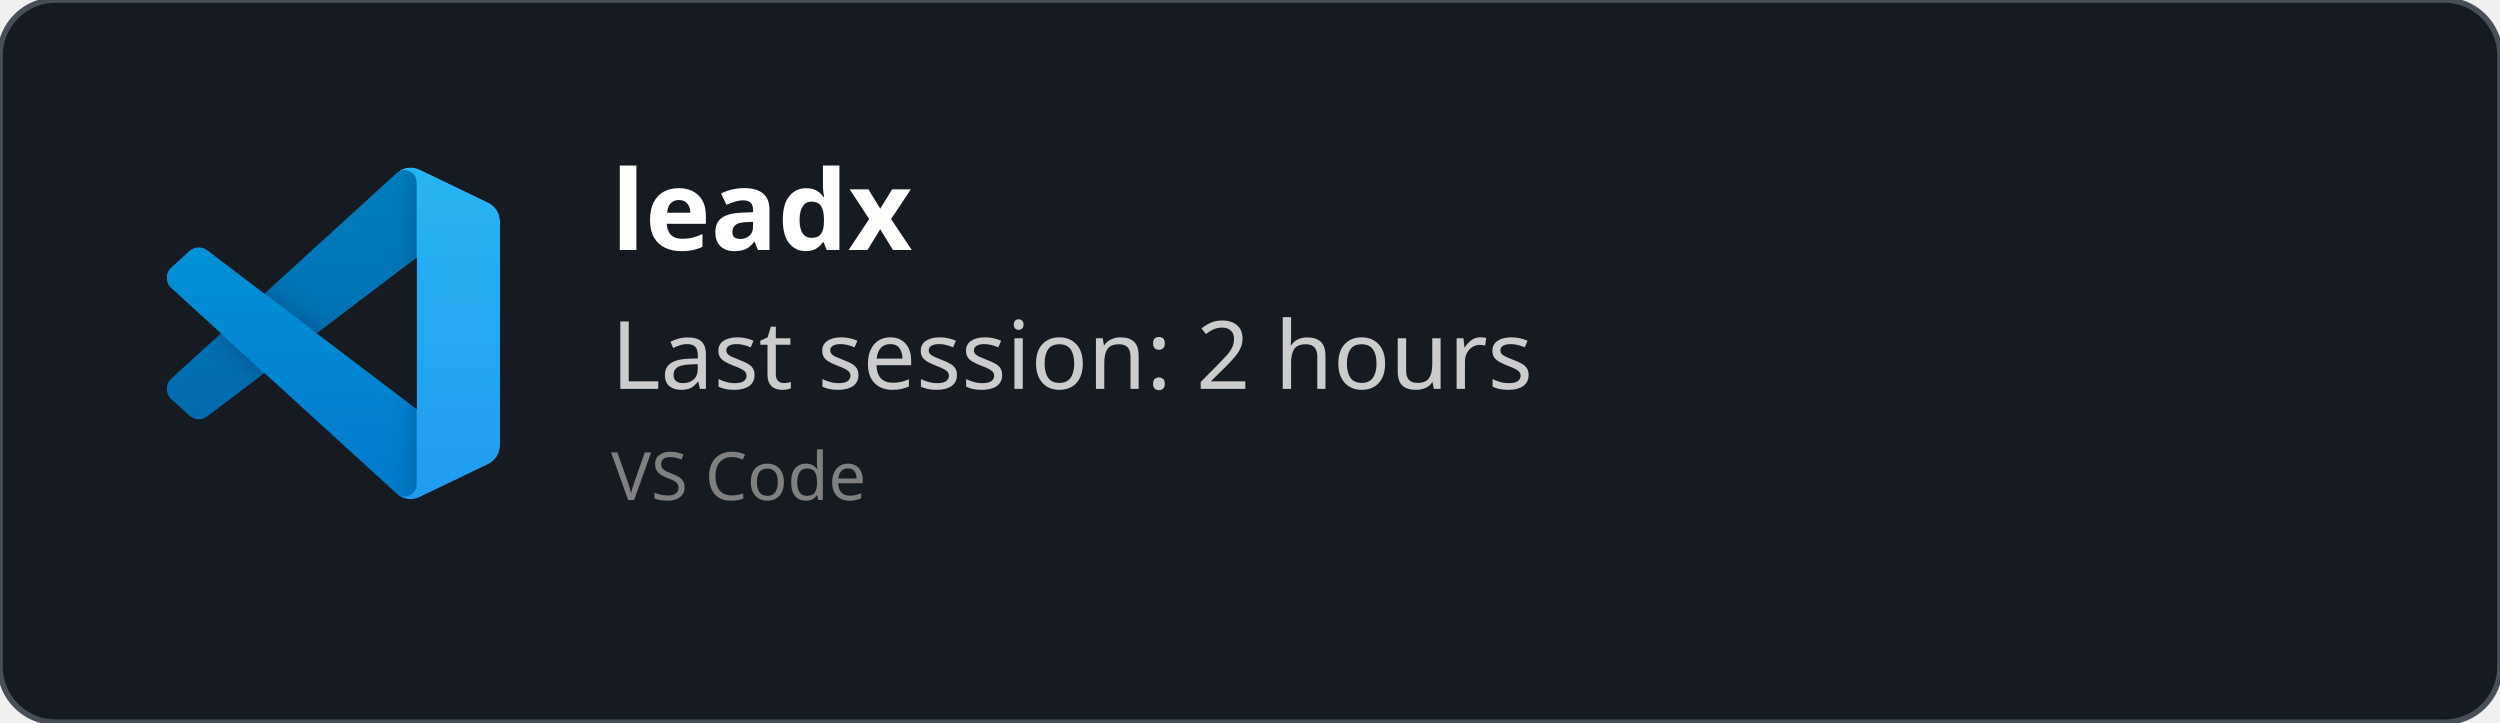
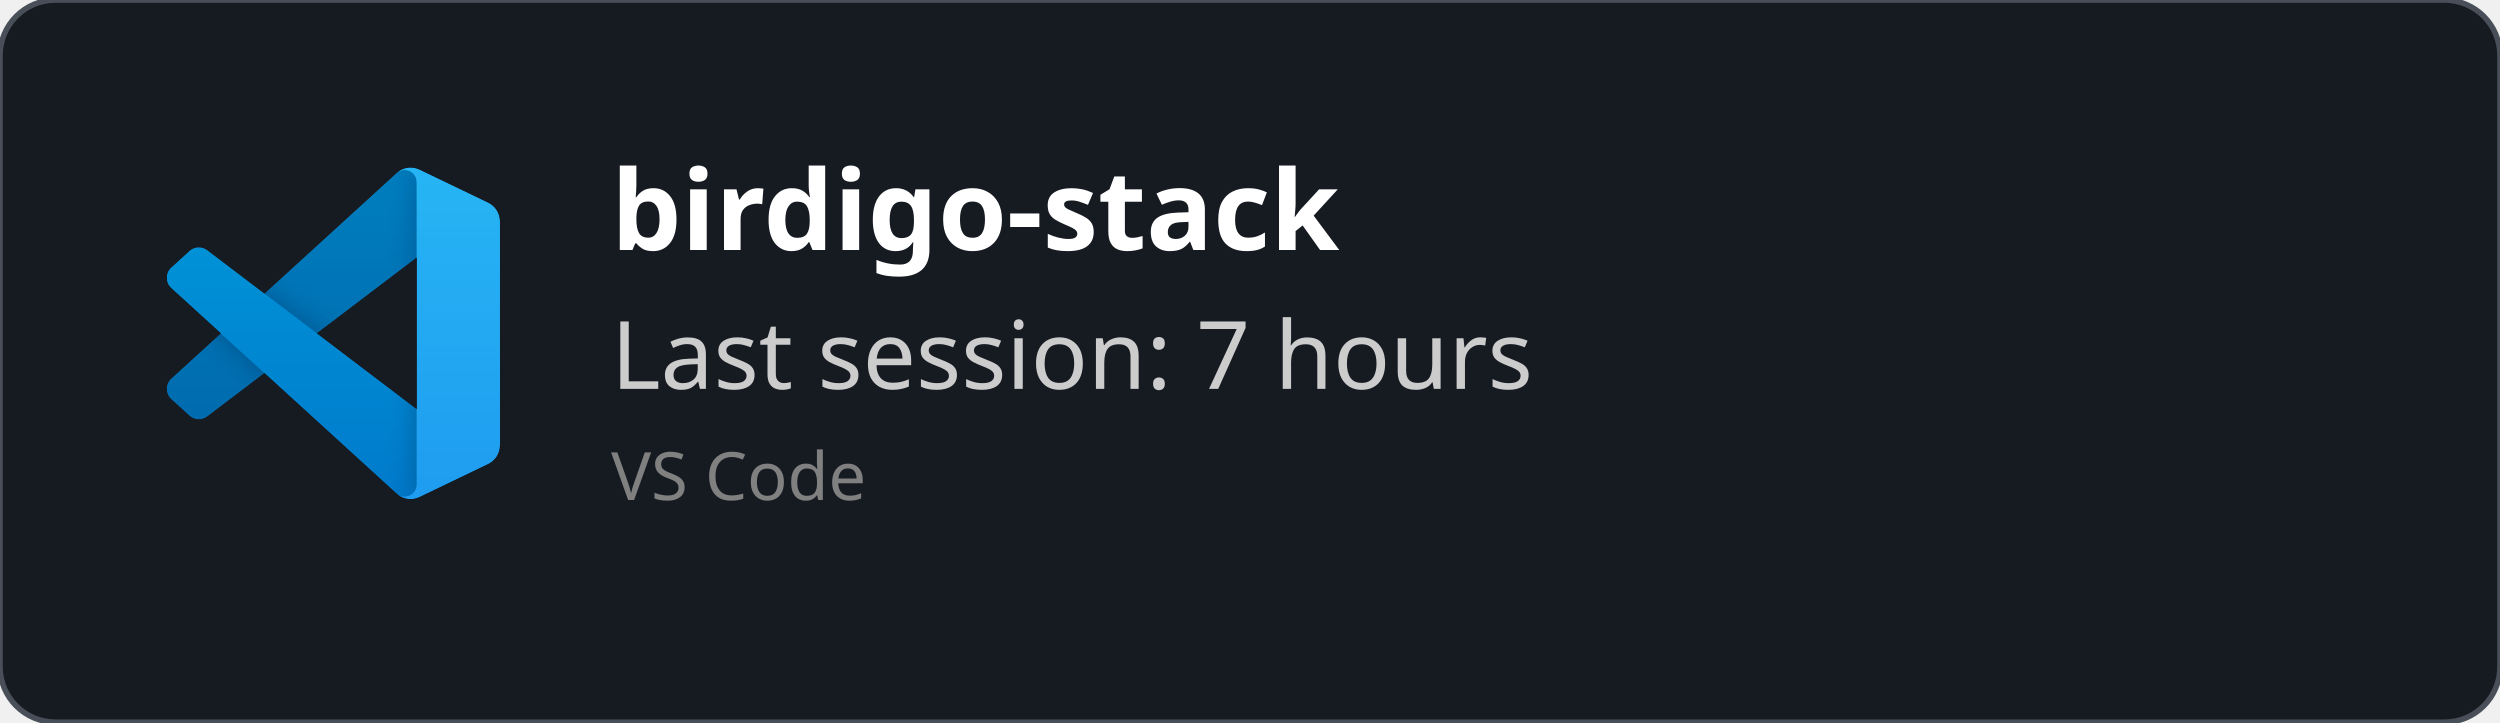
<svg xmlns="http://www.w3.org/2000/svg" width="450" height="130" viewBox="0 0 450 130" fill="none" role="img">
  <style>
    *{
        font-family: 'Segoe UI', Ubuntu, monospace
    }
    </style>
  <defs>
    <clipPath id="horizontalClip" x="20" y="20" width="500" height="200">
      <rect x="90" y="20" width="300" height="50" />
    </clipPath>
  </defs>
  <rect width="450" height="130" fill="rgba(22,27,34)" stroke="#484f58" stroke-width="1" fill-opacity="1" stroke-opacity="1" x="0" y="0" rx="10px" ry="10px">
    </rect>
  <svg width="60" height="60" x="30" y="30" viewBox="0 0 100 100" fill="none" id="vscode">
    <mask id="mask0" mask-type="alpha" maskUnits="userSpaceOnUse" x="0" y="0" width="100" height="100">
      <path fill-rule="evenodd" clip-rule="evenodd" d="M70.912 99.317C72.487 99.931 74.283 99.891 75.873 99.126L96.461 89.22C98.624 88.179 100 85.989 100 83.587V16.413C100 14.011 98.624 11.822 96.461 10.781L75.873 0.874C73.786 -0.13 71.345 0.116 69.513 1.447C69.252 1.637 69.003 1.849 68.769 2.083L29.355 38.041L12.187 25.01C10.589 23.797 8.354 23.896 6.869 25.246L1.363 30.255C-0.453 31.906 -0.455 34.763 1.359 36.417L16.247 50L1.359 63.583C-0.455 65.237 -0.453 68.094 1.363 69.745L6.869 74.754C8.354 76.104 10.589 76.204 12.187 74.99L29.355 61.959L68.769 97.917C69.392 98.541 70.125 99.01 70.912 99.317ZM75.015 27.299L45.109 50L75.015 72.701V27.299Z" fill="white" />
    </mask>
    <g mask="url(#mask0)">
      <path d="M96.461 10.796L75.857 0.876C73.472 -0.273 70.622 0.212 68.75 2.083L1.299 63.583C-0.516 65.237 -0.514 68.094 1.303 69.745L6.813 74.754C8.298 76.104 10.535 76.204 12.134 74.99L93.361 13.37C96.086 11.303 100 13.246 100 16.667V16.427C100 14.027 98.625 11.838 96.461 10.796Z" fill="#0065A9" />
      <g filter="url(#filter0_d)">
        <path d="M96.461 89.204L75.857 99.124C73.472 100.273 70.622 99.788 68.75 97.917L1.299 36.417C-0.516 34.763 -0.514 31.906 1.303 30.255L6.813 25.246C8.298 23.896 10.535 23.796 12.134 25.009L93.361 86.63C96.086 88.697 100 86.754 100 83.333V83.573C100 85.974 98.625 88.162 96.461 89.204Z" fill="#007ACC" />
      </g>
      <g filter="url(#filter1_d)">
        <path d="M75.858 99.126C73.472 100.274 70.622 99.788 68.75 97.917C71.056 100.223 75 98.59 75 95.328V4.672C75 1.41 71.056 -0.223 68.75 2.083C70.622 0.211 73.472 -0.274 75.858 0.874L96.459 10.781C98.623 11.822 100 14.011 100 16.413V83.587C100 85.989 98.623 88.179 96.459 89.22L75.858 99.126Z" fill="#1F9CF0" />
      </g>
      <g style="mix-blend-mode:overlay" opacity="0.25">
        <path fill-rule="evenodd" clip-rule="evenodd" d="M70.851 99.317C72.426 99.931 74.222 99.891 75.812 99.126L96.4 89.22C98.563 88.179 99.939 85.989 99.939 83.587V16.413C99.939 14.011 98.564 11.822 96.4 10.781L75.812 0.874C73.725 -0.13 71.284 0.116 69.453 1.447C69.191 1.637 68.942 1.849 68.708 2.083L29.294 38.041L12.126 25.01C10.528 23.796 8.293 23.896 6.809 25.246L1.302 30.255C-0.513 31.906 -0.515 34.763 1.298 36.417L16.186 50L1.298 63.583C-0.515 65.237 -0.513 68.094 1.302 69.745L6.809 74.754C8.293 76.104 10.528 76.204 12.126 74.99L29.294 61.959L68.708 97.917C69.332 98.54 70.064 99.01 70.851 99.317ZM74.954 27.299L45.048 50L74.954 72.701V27.299Z" fill="url(#paint0_linear)" />
      </g>
    </g>
    <defs>
      <filter id="filter0_d" x="-8.394" y="15.829" width="116.727" height="92.246" filterUnits="userSpaceOnUse" color-interpolation-filters="sRGB">
        <feFlood flood-opacity="0" result="BackgroundImageFix" />
        <feColorMatrix in="SourceAlpha" type="matrix" values="0 0 0 0 0 0 0 0 0 0 0 0 0 0 0 0 0 0 127 0" />
        <feOffset />
        <feGaussianBlur stdDeviation="4.167" />
        <feColorMatrix type="matrix" values="0 0 0 0 0 0 0 0 0 0 0 0 0 0 0 0 0 0 0.25 0" />
        <feBlend mode="overlay" in2="BackgroundImageFix" result="effect1_dropShadow" />
        <feBlend mode="normal" in="SourceGraphic" in2="effect1_dropShadow" result="shape" />
      </filter>
      <filter id="filter1_d" x="60.417" y="-8.076" width="47.917" height="116.151" filterUnits="userSpaceOnUse" color-interpolation-filters="sRGB">
        <feFlood flood-opacity="0" result="BackgroundImageFix" />
        <feColorMatrix in="SourceAlpha" type="matrix" values="0 0 0 0 0 0 0 0 0 0 0 0 0 0 0 0 0 0 127 0" />
        <feOffset />
        <feGaussianBlur stdDeviation="4.167" />
        <feColorMatrix type="matrix" values="0 0 0 0 0 0 0 0 0 0 0 0 0 0 0 0 0 0 0.25 0" />
        <feBlend mode="overlay" in2="BackgroundImageFix" result="effect1_dropShadow" />
        <feBlend mode="normal" in="SourceGraphic" in2="effect1_dropShadow" result="shape" />
      </filter>
      <linearGradient id="paint0_linear" x1="49.939" y1="0.258" x2="49.939" y2="99.742" gradientUnits="userSpaceOnUse">
        <stop stop-color="white" />
        <stop offset="1" stop-color="white" stop-opacity="0" />
      </linearGradient>
    </defs>
  </svg>
  <text x="110" y="45" font-size="20" clip-path="url(#horizontalClip)" font-weight="bold" font-family="Ubuntu" fill="white">
-     leadx
+     birdigo-stack
    </text>
  <text x="110" y="70" font-size="17px" font-family="Ubuntu" fill="#ccc">
-     Last session: 2 hours
+     Last session: 7 hours
    </text>
  <text x="110" y="90" font-size="12px" font-family="Ubuntu" fill="grey">
    VS Code
    </text>
</svg>
